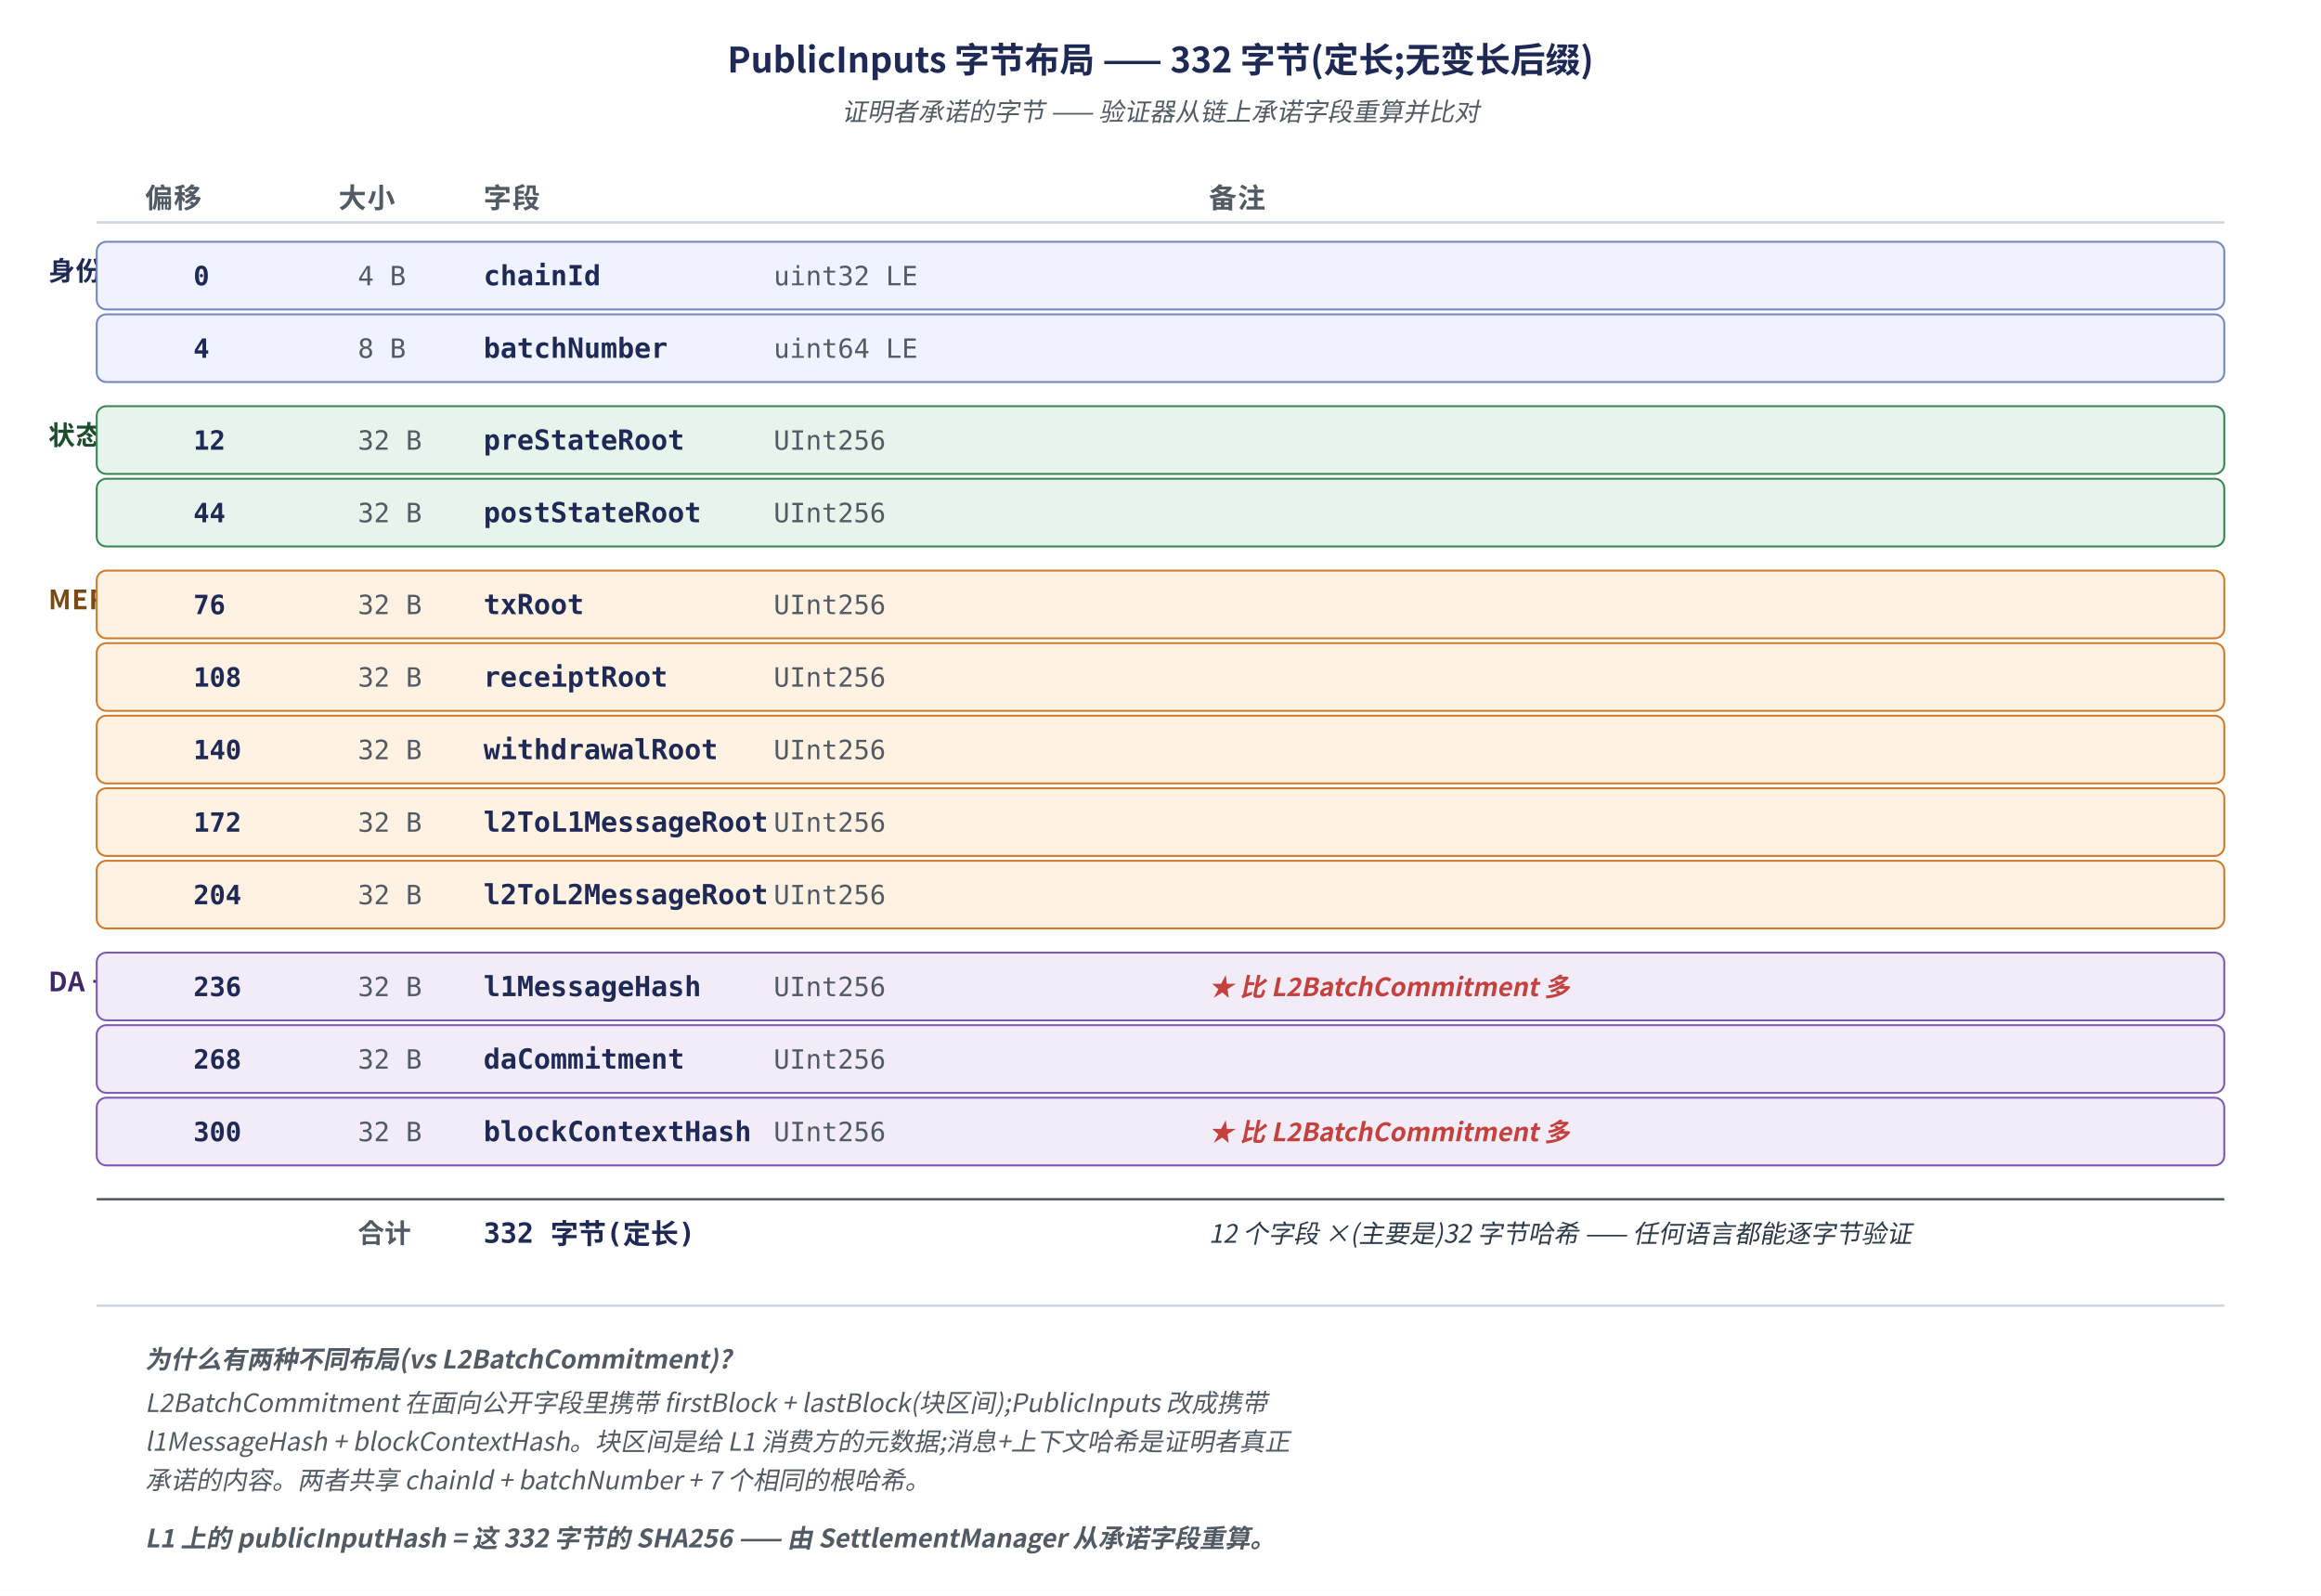
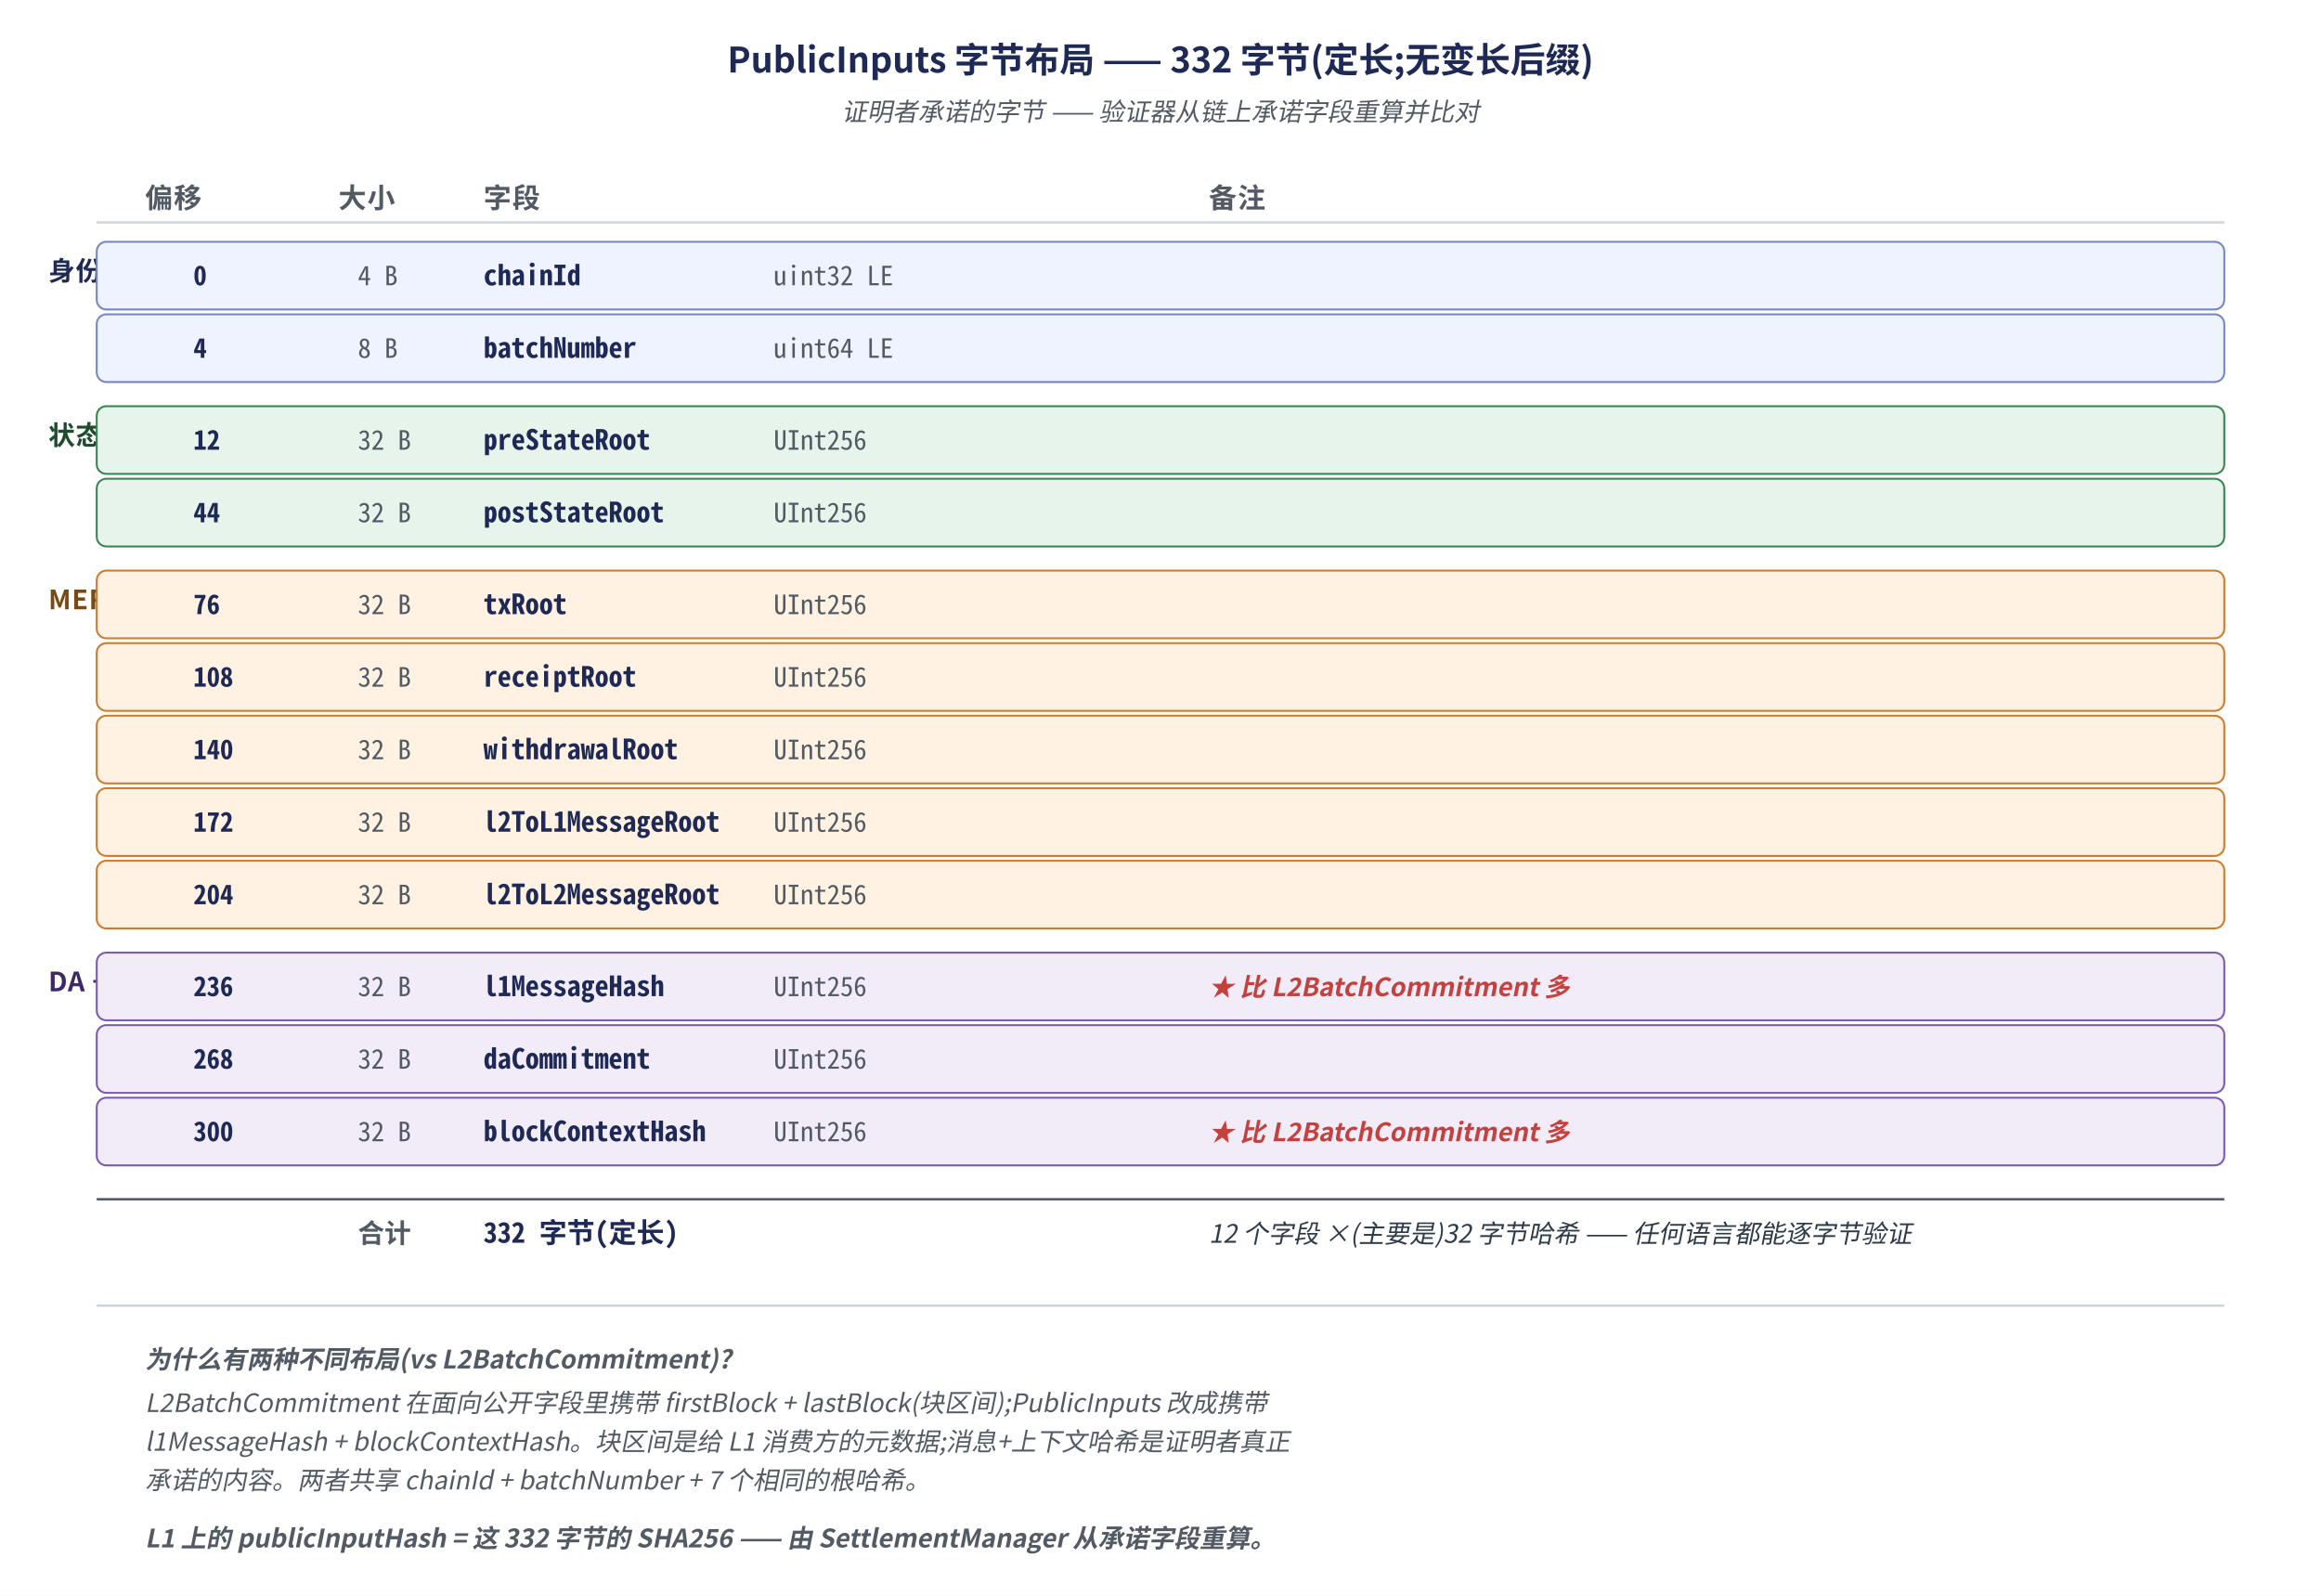
<svg xmlns="http://www.w3.org/2000/svg" viewBox="0 0 960 660" font-family="'Noto Sans CJK SC', 'Source Han Sans SC', 'WenQuanYi Zen Hei', 'Microsoft YaHei', sans-serif" role="img" aria-labelledby="title desc">
  <defs>
    <filter id="card" x="-2%" y="-3%" width="104%" height="106%">
      <feDropShadow dx="0" dy="1" stdDeviation="0.9" flood-color="#000000" flood-opacity="0.07" />
    </filter>
    <style>
      .header     { font-size: 14.5px; font-weight: 700; }
      .col-h      { font-size: 11.5px; font-weight: 700; fill: #525a64; letter-spacing: 0.4px; }
-       .offset     { font-size: 11px; fill: #1e2a55; font-weight: 700; font-family: ui-monospace, 'SF Mono', monospace; }
-       .size       { font-size: 11px; fill: #525a64; font-family: ui-monospace, 'SF Mono', monospace; }
-       .field      { font-size: 11.5px; fill: #1e2a55; font-weight: 700; font-family: ui-monospace, 'SF Mono', monospace; }
+       .offset     { font-size: 11px; fill: #1e2a55; font-weight: 700; font-family: 'Noto Sans Mono CJK SC', ui-monospace, 'SF Mono',monospace; }
+       .size       { font-size: 11px; fill: #525a64; font-family: 'Noto Sans Mono CJK SC', ui-monospace, 'SF Mono',monospace; }
+       .field      { font-size: 11.5px; fill: #1e2a55; font-weight: 700; font-family: 'Noto Sans Mono CJK SC', ui-monospace, 'SF Mono',monospace; }
      .desc       { font-size: 10.5px; fill: #2d3a48; }
      .grp        { font-size: 11px; font-weight: 600; letter-spacing: 0.3px; }
      .ftr        { font-size: 10.5px; fill: #525a64; font-style: italic; }
      .pi-only    { font-size: 10.5px; fill: #c4413e; font-weight: 700; font-style: italic; }
    </style>
  </defs>
  <rect width="960" height="660" fill="#ffffff" />
  <text x="480" y="30" text-anchor="middle" class="header" fill="#1e2a55">PublicInputs 字节布局 —— 332 字节(定长;无变长后缀)</text>
  <text x="480" y="50" text-anchor="middle" class="ftr">证明者承诺的字节 —— 验证器从链上承诺字段重算并比对</text>
  <text x="60" y="86" class="col-h">偏移</text>
  <text x="140" y="86" class="col-h">大小</text>
  <text x="200" y="86" class="col-h">字段</text>
  <text x="500" y="86" class="col-h">备注</text>
  <line x1="40" y1="92" x2="920" y2="92" stroke="#cfd5dd" stroke-width="1" />
  <text x="20" y="116" class="grp" fill="#1e2a55">身份</text>
  <rect x="40" y="100" width="880" height="28" rx="4" ry="4" fill="#eff3ff" stroke="#7587c1" stroke-width="0.8" />
  <text x="80" y="118" class="offset">0</text>
  <text x="148" y="118" class="size">4 B</text>
  <text x="200" y="118" class="field">chainId</text>
  <text x="320" y="118" class="size">uint32 LE</text>
  <rect x="40" y="130" width="880" height="28" rx="4" ry="4" fill="#eff3ff" stroke="#7587c1" stroke-width="0.8" />
  <text x="80" y="148" class="offset">4</text>
  <text x="148" y="148" class="size">8 B</text>
  <text x="200" y="148" class="field">batchNumber</text>
  <text x="320" y="148" class="size">uint64 LE</text>
  <text x="20" y="184" class="grp" fill="#1d4d2c">状态根</text>
  <rect x="40" y="168" width="880" height="28" rx="4" ry="4" fill="#e7f4eb" stroke="#3a8454" stroke-width="0.8" />
  <text x="80" y="186" class="offset">12</text>
  <text x="148" y="186" class="size">32 B</text>
  <text x="200" y="186" class="field">preStateRoot</text>
  <text x="320" y="186" class="size">UInt256</text>
  <rect x="40" y="198" width="880" height="28" rx="4" ry="4" fill="#e7f4eb" stroke="#3a8454" stroke-width="0.8" />
  <text x="80" y="216" class="offset">44</text>
  <text x="148" y="216" class="size">32 B</text>
  <text x="200" y="216" class="field">postStateRoot</text>
  <text x="320" y="216" class="size">UInt256</text>
  <text x="20" y="252" class="grp" fill="#7a4a14">MERKLE 根</text>
  <rect x="40" y="236" width="880" height="28" rx="4" ry="4" fill="#fff2e3" stroke="#cd7c2e" stroke-width="0.8" />
  <text x="80" y="254" class="offset">76</text>
  <text x="148" y="254" class="size">32 B</text>
  <text x="200" y="254" class="field">txRoot</text>
  <text x="320" y="254" class="size">UInt256</text>
  <rect x="40" y="266" width="880" height="28" rx="4" ry="4" fill="#fff2e3" stroke="#cd7c2e" stroke-width="0.8" />
  <text x="80" y="284" class="offset">108</text>
  <text x="148" y="284" class="size">32 B</text>
  <text x="200" y="284" class="field">receiptRoot</text>
  <text x="320" y="284" class="size">UInt256</text>
  <rect x="40" y="296" width="880" height="28" rx="4" ry="4" fill="#fff2e3" stroke="#cd7c2e" stroke-width="0.8" />
  <text x="80" y="314" class="offset">140</text>
  <text x="148" y="314" class="size">32 B</text>
  <text x="200" y="314" class="field">withdrawalRoot</text>
  <text x="320" y="314" class="size">UInt256</text>
  <rect x="40" y="326" width="880" height="28" rx="4" ry="4" fill="#fff2e3" stroke="#cd7c2e" stroke-width="0.8" />
  <text x="80" y="344" class="offset">172</text>
  <text x="148" y="344" class="size">32 B</text>
  <text x="200" y="344" class="field">l2ToL1MessageRoot</text>
  <text x="320" y="344" class="size">UInt256</text>
  <rect x="40" y="356" width="880" height="28" rx="4" ry="4" fill="#fff2e3" stroke="#cd7c2e" stroke-width="0.8" />
  <text x="80" y="374" class="offset">204</text>
  <text x="148" y="374" class="size">32 B</text>
  <text x="200" y="374" class="field">l2ToL2MessageRoot</text>
  <text x="320" y="374" class="size">UInt256</text>
  <text x="20" y="410" class="grp" fill="#3e2865">DA + 上下文</text>
  <rect x="40" y="394" width="880" height="28" rx="4" ry="4" fill="#f1ecf8" stroke="#7d59b3" stroke-width="0.8" />
  <text x="80" y="412" class="offset">236</text>
  <text x="148" y="412" class="size">32 B</text>
  <text x="200" y="412" class="field">l1MessageHash</text>
  <text x="320" y="412" class="size">UInt256</text>
  <text x="500" y="412" class="pi-only">★ 比 L2BatchCommitment 多</text>
  <rect x="40" y="424" width="880" height="28" rx="4" ry="4" fill="#f1ecf8" stroke="#7d59b3" stroke-width="0.8" />
  <text x="80" y="442" class="offset">268</text>
  <text x="148" y="442" class="size">32 B</text>
  <text x="200" y="442" class="field">daCommitment</text>
  <text x="320" y="442" class="size">UInt256</text>
  <rect x="40" y="454" width="880" height="28" rx="4" ry="4" fill="#f1ecf8" stroke="#7d59b3" stroke-width="0.8" />
  <text x="80" y="472" class="offset">300</text>
  <text x="148" y="472" class="size">32 B</text>
  <text x="200" y="472" class="field">blockContextHash</text>
  <text x="320" y="472" class="size">UInt256</text>
  <text x="500" y="472" class="pi-only">★ 比 L2BatchCommitment 多</text>
  <line x1="40" y1="496" x2="920" y2="496" stroke="#525a64" stroke-width="1" />
  <text x="148" y="514" class="size" font-weight="700" fill="#1e2a55">合计</text>
  <text x="200" y="514" class="field" font-size="13">332 字节(定长)</text>
  <text x="500" y="514" class="desc">
    <tspan font-style="italic">12 个字段 ×(主要是)32 字节哈希 —— 任何语言都能逐字节验证</tspan>
  </text>
  <line x1="40" y1="540" x2="920" y2="540" stroke="#cfd5dd" stroke-width="1" />
  <text x="60" y="566" class="ftr" font-weight="600" fill="#1e2a55">为什么有两种不同布局(vs L2BatchCommitment)?</text>
  <text x="60" y="584" class="ftr">L2BatchCommitment 在面向公开字段里携带 firstBlock + lastBlock(块区间);PublicInputs 改成携带</text>
  <text x="60" y="600" class="ftr">l1MessageHash + blockContextHash。块区间是给 L1 消费方的元数据;消息+上下文哈希是证明者真正</text>
  <text x="60" y="616" class="ftr">承诺的内容。两者共享 chainId + batchNumber + 7 个相同的根哈希。</text>
  <text x="60" y="640" class="ftr" font-weight="600" fill="#1e2a55">L1 上的 publicInputHash = 这 332 字节的 SHA256 —— 由 SettlementManager 从承诺字段重算。</text>
</svg>
